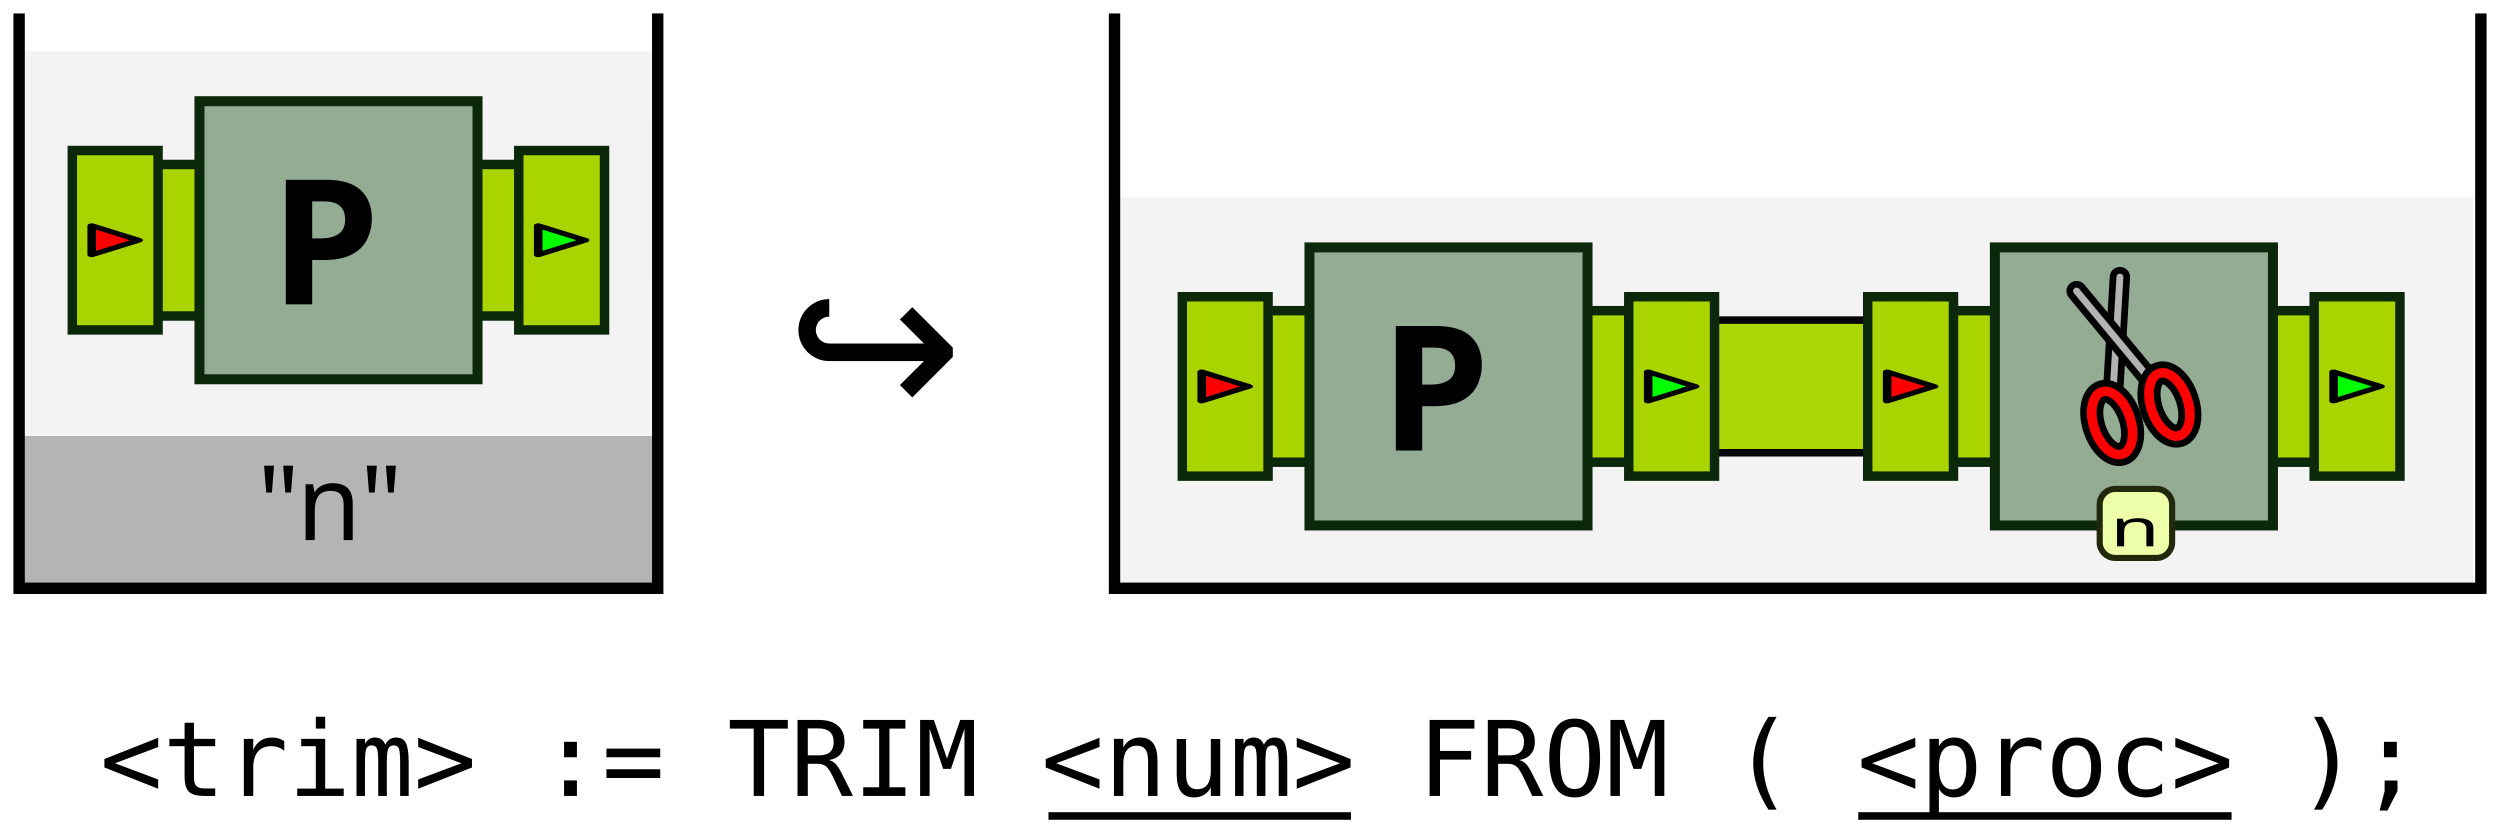
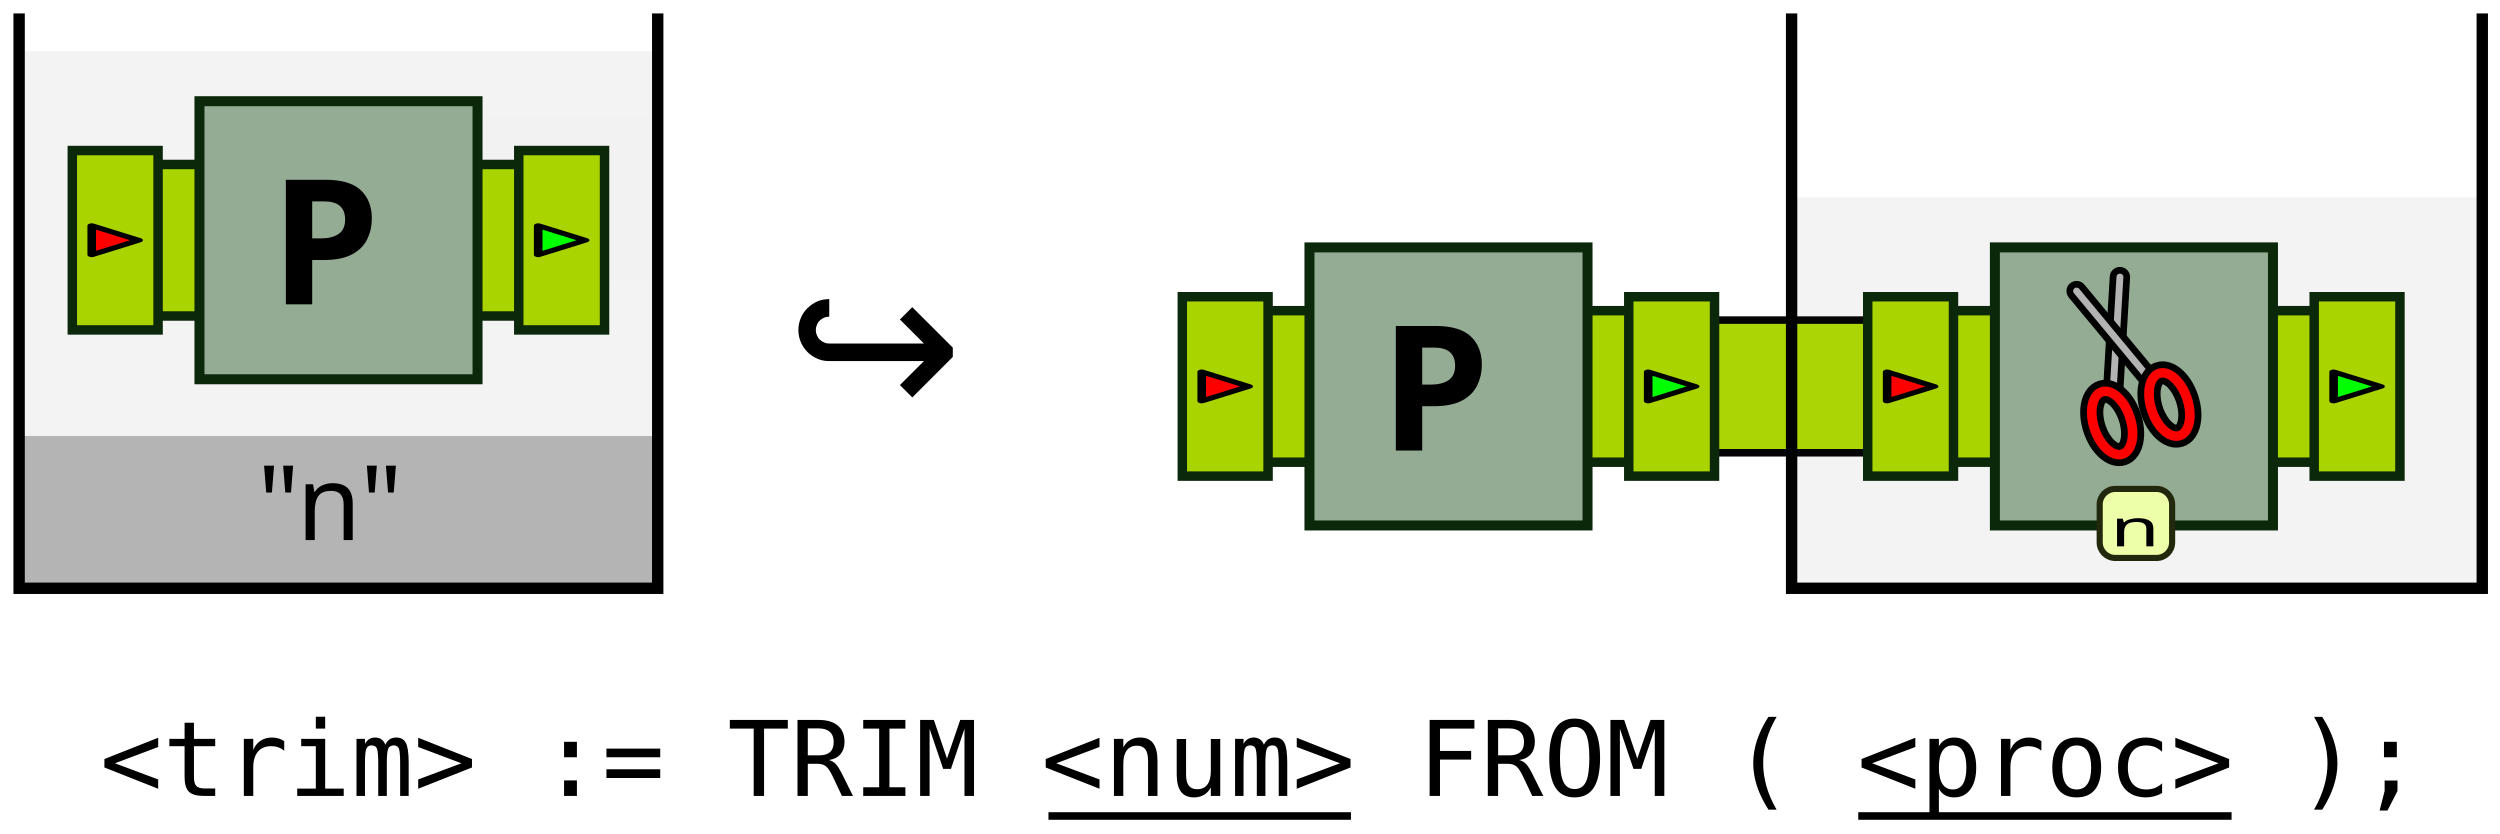
<svg xmlns="http://www.w3.org/2000/svg" width="186.145mm" height="62.039mm" viewBox="0 0 659.568 219.824" id="svg14361" version="1.1">
  <defs id="defs14363" />
  <g id="layer1" transform="translate(-213.0731,60.40694)">
    <g id="g14284" transform="translate(165.4269,-789.4021)">
      <text xml:space="preserve" style="font-style:normal;font-weight:normal;font-size:27.5px;line-height:125%;font-family:sans-serif;letter-spacing:0px;word-spacing:0px;fill:#000000;fill-opacity:1;stroke:none;stroke-width:1px;stroke-linecap:butt;stroke-linejoin:miter;stroke-opacity:1" x="74.004" y="938.978" id="text8577">
        <tspan id="tspan8579" x="74.004" y="938.978" style="font-style:normal;font-variant:normal;font-weight:normal;font-stretch:normal;font-family:'DejaVu Sans Mono';-inkscape-font-specification:'DejaVu Sans Mono'">&lt;trim&gt; := TRIM &lt;num&gt; FROM ( &lt;proc&gt; );</tspan>
      </text>
      <path id="path14084" d="m 324.259,944.276 79.802,0" style="fill:none;fill-rule:evenodd;stroke:#000000;stroke-width:2;stroke-linecap:butt;stroke-linejoin:miter;stroke-miterlimit:4;stroke-dasharray:none;stroke-opacity:1" />
      <path style="fill:none;fill-rule:evenodd;stroke:#000000;stroke-width:2;stroke-linecap:butt;stroke-linejoin:miter;stroke-miterlimit:4;stroke-dasharray:none;stroke-opacity:1" d="m 537.906,944.276 98.49,0" id="path14086" />
    </g>
-     <g transform="translate(138.9034,-789.4021)" id="g14225">
-       <rect ry="0" y="781.075" x="366.74" height="102.278" width="359.958" id="rect14131" style="opacity:0.98;fill:#f2f2f2;fill-opacity:0.98;stroke:none;stroke-width:3;stroke-linecap:round;stroke-linejoin:miter;stroke-miterlimit:4;stroke-dasharray:none;stroke-dashoffset:0;stroke-opacity:1" />
-       <rect ry="0" y="759.676" x="158.981" height="43.942" width="89.146" id="rect8264" style="opacity:0.98;fill:#f2f2f2;fill-opacity:1;stroke:none;stroke-width:3;stroke-linecap:round;stroke-linejoin:miter;stroke-miterlimit:4;stroke-dasharray:none;stroke-dashoffset:0;stroke-opacity:1" />
-       <rect style="opacity:0.98;fill:#f2f2f2;fill-opacity:0.98;stroke:none;stroke-width:3;stroke-linecap:round;stroke-linejoin:miter;stroke-miterlimit:4;stroke-dasharray:none;stroke-dashoffset:0;stroke-opacity:1" id="rect8262" width="169.958" height="102.278" x="78.168" y="742.503" ry="0" />
-       <rect ry="0" y="844.024" x="80.189" height="40.406" width="167.938" id="rect8260" style="opacity:0.98;fill:#b3b3b3;fill-opacity:1;stroke:none;stroke-width:3;stroke-linecap:round;stroke-linejoin:miter;stroke-miterlimit:4;stroke-dasharray:none;stroke-dashoffset:0;stroke-opacity:1" />
-       <path id="path7780" d="m 79.213,732.538 0,151.663 168.48,0 0,-151.663" style="fill:none;fill-rule:evenodd;stroke:#000000;stroke-width:3;stroke-linecap:butt;stroke-linejoin:miter;stroke-miterlimit:4;stroke-dasharray:none;stroke-opacity:1" />
-       <text id="text7827" y="871.487" x="142.063" style="font-style:normal;font-weight:normal;font-size:27.5px;line-height:125%;font-family:sans-serif;letter-spacing:0px;word-spacing:0px;fill:#000000;fill-opacity:1;stroke:none;stroke-width:1px;stroke-linecap:butt;stroke-linejoin:miter;stroke-opacity:1" xml:space="preserve">
-         <tspan y="871.487" x="142.063" id="tspan7829">"n"</tspan>
+     <rect style="opacity:0.98;fill:#f2f2f2;fill-opacity:0.98;stroke:none;stroke-width:3;stroke-linecap:round;stroke-linejoin:miter;stroke-miterlimit:4;stroke-dasharray:none;stroke-dashoffset:0;stroke-opacity:1" id="rect14131" width="181.952" height="102.278" x="685.004" y="-8.327" ry="0" />
+     <rect style="opacity:0.98;fill:#f2f2f2;fill-opacity:1;stroke:none;stroke-width:3;stroke-linecap:round;stroke-linejoin:miter;stroke-miterlimit:4;stroke-dasharray:none;stroke-dashoffset:0;stroke-opacity:1" id="rect8264" width="89.146" height="43.942" x="297.884" y="-29.726" ry="0" />
+     <rect ry="0" y="-46.899" x="217.072" height="102.278" width="169.958" id="rect8262" style="opacity:0.98;fill:#f2f2f2;fill-opacity:0.98;stroke:none;stroke-width:3;stroke-linecap:round;stroke-linejoin:miter;stroke-miterlimit:4;stroke-dasharray:none;stroke-dashoffset:0;stroke-opacity:1" />
+     <rect style="opacity:0.98;fill:#b3b3b3;fill-opacity:1;stroke:none;stroke-width:3;stroke-linecap:round;stroke-linejoin:miter;stroke-miterlimit:4;stroke-dasharray:none;stroke-dashoffset:0;stroke-opacity:1" id="rect8260" width="167.938" height="40.406" x="219.092" y="54.622" ry="0" />
+     <path style="fill:none;fill-rule:evenodd;stroke:#000000;stroke-width:3;stroke-linecap:butt;stroke-linejoin:miter;stroke-miterlimit:4;stroke-dasharray:none;stroke-opacity:1" d="m 218.116,-56.864 0,151.663 168.48,0 0,-151.663" id="path7780" />
+     <text xml:space="preserve" style="font-style:normal;font-weight:normal;font-size:27.5px;line-height:125%;font-family:sans-serif;letter-spacing:0px;word-spacing:0px;fill:#000000;fill-opacity:1;stroke:none;stroke-width:1px;stroke-linecap:butt;stroke-linejoin:miter;stroke-opacity:1" x="280.966" y="82.085" id="text7827">
+       <tspan id="tspan7829" x="280.966" y="82.085">"n"</tspan>
+     </text>
+     <text xml:space="preserve" style="font-style:normal;font-weight:normal;font-size:55.691px;line-height:125%;font-family:sans-serif;letter-spacing:0px;word-spacing:0px;fill:#000000;fill-opacity:1;stroke:none;stroke-width:1px;stroke-linecap:butt;stroke-linejoin:miter;stroke-opacity:1" x="420.508" y="49.99" id="text8651">
+       <tspan id="tspan8653" x="420.508" y="49.99">↪</tspan>
+     </text>
+     <g id="g13216" transform="translate(-237.0649,-189.3715)">
+       <g id="g6933-2" transform="translate(420.176,-515.0027)" style="display:inline;fill:#aad400;fill-opacity:1">
+         <rect style="color:#000000;display:inline;overflow:visible;visibility:visible;fill:#aad400;fill-opacity:1;fill-rule:nonzero;stroke:#0b280b;stroke-width:2.496;stroke-miterlimit:4;stroke-dasharray:none;stroke-dashoffset:0;marker:none;enable-background:accumulate" id="rect6935-4" width="39.971" height="77.252" x="687.362" y="-140.576" transform="matrix(0,1,-1,0,0,0)" />
+         <rect y="-71.664" x="683.676" height="22.627" width="47.344" id="rect6937-9" style="color:#000000;display:inline;overflow:visible;visibility:visible;fill:#aad400;fill-opacity:1;fill-rule:nonzero;stroke:#0b280b;stroke-width:2.496;stroke-miterlimit:4;stroke-dasharray:none;stroke-dashoffset:0;marker:none;enable-background:accumulate" transform="matrix(0,1,-1,0,0,0)" />
+       </g>
+       <g id="g6939-8" transform="translate(420.176,-515.0027)" style="display:inline;fill:#aad400;fill-opacity:1">
+         <rect transform="matrix(0,1,1,0,0,0)" y="97.915" x="687.362" height="77.252" width="39.971" id="rect6941-1" style="color:#000000;display:inline;overflow:visible;visibility:visible;fill:#aad400;fill-opacity:1;fill-rule:nonzero;stroke:#0b280b;stroke-width:2.496;stroke-miterlimit:4;stroke-dasharray:none;stroke-dashoffset:0;marker:none;enable-background:accumulate" />
+         <rect transform="matrix(0,1,1,0,0,0)" style="color:#000000;display:inline;overflow:visible;visibility:visible;fill:#aad400;fill-opacity:1;fill-rule:nonzero;stroke:#0b280b;stroke-width:2.496;stroke-miterlimit:4;stroke-dasharray:none;stroke-dashoffset:0;marker:none;enable-background:accumulate" id="rect6943-5" width="47.344" height="22.627" x="683.676" y="166.827" />
+       </g>
+       <path transform="matrix(0,0.1634115,-0.3034906,0,707.0935,186.8596)" d="m 57.127,378.819 -47.11,0 23.555,-40.799 z" id="path6947-6" style="display:inline;opacity:1;fill:#00ff00;fill-opacity:1;stroke:#000000;stroke-width:7.472;stroke-linecap:round;stroke-linejoin:round;stroke-miterlimit:4;stroke-dasharray:none;stroke-dashoffset:0;stroke-opacity:1" />
+       <path style="display:inline;opacity:1;fill:#ff0000;fill-opacity:1;stroke:#000000;stroke-width:7.472;stroke-linecap:round;stroke-linejoin:round;stroke-miterlimit:4;stroke-dasharray:none;stroke-dashoffset:0;stroke-opacity:1" id="path6949-4" d="m 57.127,378.819 -47.11,0 23.555,-40.799 z" transform="matrix(0,0.1634115,-0.3034906,0,589.3034,186.8596)" />
+       <path style="color:#000000;display:inline;overflow:visible;visibility:visible;fill:#93ac93;fill-opacity:1;fill-rule:nonzero;stroke:#0b280b;stroke-width:2.638;stroke-miterlimit:4;stroke-dasharray:none;stroke-dashoffset:0;marker:none;enable-background:accumulate" d="m 502.761,155.665 0,73.362 8.321,0 58.084,0 6.957,0 0,-73.362 -6.957,0 -58.084,0 -8.321,0 z" id="path6945-4" />
+       <text id="text13212" y="209.251" x="521.411" style="font-style:normal;font-weight:normal;font-size:46.016px;line-height:125%;font-family:sans-serif;letter-spacing:0px;word-spacing:0px;fill:#000000;fill-opacity:1;stroke:none;stroke-width:1px;stroke-linecap:butt;stroke-linejoin:miter;stroke-opacity:1" xml:space="preserve">
+         <tspan style="font-weight:bold" y="209.251" x="521.411" id="tspan13214">P</tspan>
      </text>
-       <text id="text8651" y="839.392" x="281.605" style="font-style:normal;font-weight:normal;font-size:55.691px;line-height:125%;font-family:sans-serif;letter-spacing:0px;word-spacing:0px;fill:#000000;fill-opacity:1;stroke:none;stroke-width:1px;stroke-linecap:butt;stroke-linejoin:miter;stroke-opacity:1" xml:space="preserve">
-         <tspan y="839.392" x="281.605" id="tspan8653">↪</tspan>
-       </text>
-       <g transform="translate(-375.9683,600.0306)" id="g13216">
-         <g style="display:inline;fill:#aad400;fill-opacity:1" transform="translate(420.176,-515.0027)" id="g6933-2">
-           <rect transform="matrix(0,1,-1,0,0,0)" y="-140.576" x="687.362" height="77.252" width="39.971" id="rect6935-4" style="color:#000000;display:inline;overflow:visible;visibility:visible;fill:#aad400;fill-opacity:1;fill-rule:nonzero;stroke:#0b280b;stroke-width:2.496;stroke-miterlimit:4;stroke-dasharray:none;stroke-dashoffset:0;marker:none;enable-background:accumulate" />
-           <rect transform="matrix(0,1,-1,0,0,0)" style="color:#000000;display:inline;overflow:visible;visibility:visible;fill:#aad400;fill-opacity:1;fill-rule:nonzero;stroke:#0b280b;stroke-width:2.496;stroke-miterlimit:4;stroke-dasharray:none;stroke-dashoffset:0;marker:none;enable-background:accumulate" id="rect6937-9" width="47.344" height="22.627" x="683.676" y="-71.664" />
-         </g>
-         <g style="display:inline;fill:#aad400;fill-opacity:1" transform="translate(420.176,-515.0027)" id="g6939-8">
-           <rect style="color:#000000;display:inline;overflow:visible;visibility:visible;fill:#aad400;fill-opacity:1;fill-rule:nonzero;stroke:#0b280b;stroke-width:2.496;stroke-miterlimit:4;stroke-dasharray:none;stroke-dashoffset:0;marker:none;enable-background:accumulate" id="rect6941-1" width="39.971" height="77.252" x="687.362" y="97.915" transform="matrix(0,1,1,0,0,0)" />
-           <rect y="166.827" x="683.676" height="22.627" width="47.344" id="rect6943-5" style="color:#000000;display:inline;overflow:visible;visibility:visible;fill:#aad400;fill-opacity:1;fill-rule:nonzero;stroke:#0b280b;stroke-width:2.496;stroke-miterlimit:4;stroke-dasharray:none;stroke-dashoffset:0;marker:none;enable-background:accumulate" transform="matrix(0,1,1,0,0,0)" />
-         </g>
-         <path style="display:inline;opacity:1;fill:#00ff00;fill-opacity:1;stroke:#000000;stroke-width:7.472;stroke-linecap:round;stroke-linejoin:round;stroke-miterlimit:4;stroke-dasharray:none;stroke-dashoffset:0;stroke-opacity:1" id="path6947-6" d="m 57.127,378.819 -47.11,0 23.555,-40.799 z" transform="matrix(0,0.1634115,-0.3034906,0,707.0935,186.8596)" />
-         <path transform="matrix(0,0.1634115,-0.3034906,0,589.3034,186.8596)" d="m 57.127,378.819 -47.11,0 23.555,-40.799 z" id="path6949-4" style="display:inline;opacity:1;fill:#ff0000;fill-opacity:1;stroke:#000000;stroke-width:7.472;stroke-linecap:round;stroke-linejoin:round;stroke-miterlimit:4;stroke-dasharray:none;stroke-dashoffset:0;stroke-opacity:1" />
-         <path id="path6945-4" d="m 502.761,155.665 0,73.362 8.321,0 58.084,0 6.957,0 0,-73.362 -6.957,0 -58.084,0 -8.321,0 z" style="color:#000000;display:inline;overflow:visible;visibility:visible;fill:#93ac93;fill-opacity:1;fill-rule:nonzero;stroke:#0b280b;stroke-width:2.638;stroke-miterlimit:4;stroke-dasharray:none;stroke-dashoffset:0;marker:none;enable-background:accumulate" />
-         <text xml:space="preserve" style="font-style:normal;font-weight:normal;font-size:46.016px;line-height:125%;font-family:sans-serif;letter-spacing:0px;word-spacing:0px;fill:#000000;fill-opacity:1;stroke:none;stroke-width:1px;stroke-linecap:butt;stroke-linejoin:miter;stroke-opacity:1" x="521.411" y="209.251" id="text13212">
-           <tspan id="tspan13214" x="521.411" y="209.251" style="font-weight:bold">P</tspan>
-         </text>
+     </g>
+     <rect style="opacity:0.98;fill:#aad400;fill-opacity:1;stroke:#000000;stroke-width:2;stroke-linecap:round;stroke-linejoin:miter;stroke-miterlimit:4;stroke-dasharray:none;stroke-dashoffset:0;stroke-opacity:1" id="rect14187" width="128.571" height="35" x="626.753" y="24.045" />
+     <g id="g14165" transform="translate(453.1814,-2.50174)">
+       <g id="g13109" transform="translate(203.6117,-663.301)" style="display:inline;fill:#aad400;fill-opacity:1">
+         <rect style="color:#000000;display:inline;overflow:visible;visibility:visible;fill:#aad400;fill-opacity:1;fill-rule:nonzero;stroke:#0b280b;stroke-width:2.496;stroke-miterlimit:4;stroke-dasharray:none;stroke-dashoffset:0;marker:none;enable-background:accumulate" id="rect13111" width="39.971" height="77.252" x="687.362" y="-140.576" transform="matrix(0,1,-1,0,0,0)" />
+         <rect y="-71.664" x="683.676" height="22.627" width="47.344" id="rect13113" style="color:#000000;display:inline;overflow:visible;visibility:visible;fill:#aad400;fill-opacity:1;fill-rule:nonzero;stroke:#0b280b;stroke-width:2.496;stroke-miterlimit:4;stroke-dasharray:none;stroke-dashoffset:0;marker:none;enable-background:accumulate" transform="matrix(0,1,-1,0,0,0)" />
      </g>
-       <path style="fill:none;fill-rule:evenodd;stroke:#000000;stroke-width:3;stroke-linecap:butt;stroke-linejoin:miter;stroke-miterlimit:4;stroke-dasharray:none;stroke-opacity:1" d="m 368.212,732.538 0,151.663 360.483,0 0,-151.663" id="path14135" />
-       <g transform="translate(4.278041,38.57143)" id="g14189">
-         <rect style="opacity:0.98;fill:#aad400;fill-opacity:1;stroke:#000000;stroke-width:2;stroke-linecap:round;stroke-linejoin:miter;stroke-miterlimit:4;stroke-dasharray:none;stroke-dashoffset:0;stroke-opacity:1" id="rect14187" width="128.571" height="35" x="483.571" y="774.876" />
-         <g id="g14165" transform="translate(310,748.329)">
-           <g id="g13109" transform="translate(203.6117,-663.301)" style="display:inline;fill:#aad400;fill-opacity:1">
-             <rect style="color:#000000;display:inline;overflow:visible;visibility:visible;fill:#aad400;fill-opacity:1;fill-rule:nonzero;stroke:#0b280b;stroke-width:2.496;stroke-miterlimit:4;stroke-dasharray:none;stroke-dashoffset:0;marker:none;enable-background:accumulate" id="rect13111" width="39.971" height="77.252" x="687.362" y="-140.576" transform="matrix(0,1,-1,0,0,0)" />
-             <rect y="-71.664" x="683.676" height="22.627" width="47.344" id="rect13113" style="color:#000000;display:inline;overflow:visible;visibility:visible;fill:#aad400;fill-opacity:1;fill-rule:nonzero;stroke:#0b280b;stroke-width:2.496;stroke-miterlimit:4;stroke-dasharray:none;stroke-dashoffset:0;marker:none;enable-background:accumulate" transform="matrix(0,1,-1,0,0,0)" />
-           </g>
-           <g id="g13115" transform="translate(203.6117,-663.301)" style="display:inline;fill:#aad400;fill-opacity:1">
-             <rect transform="matrix(0,1,1,0,0,0)" y="97.915" x="687.362" height="77.252" width="39.971" id="rect13117" style="color:#000000;display:inline;overflow:visible;visibility:visible;fill:#aad400;fill-opacity:1;fill-rule:nonzero;stroke:#0b280b;stroke-width:2.496;stroke-miterlimit:4;stroke-dasharray:none;stroke-dashoffset:0;marker:none;enable-background:accumulate" />
-             <rect transform="matrix(0,1,1,0,0,0)" style="color:#000000;display:inline;overflow:visible;visibility:visible;fill:#aad400;fill-opacity:1;fill-rule:nonzero;stroke:#0b280b;stroke-width:2.496;stroke-miterlimit:4;stroke-dasharray:none;stroke-dashoffset:0;marker:none;enable-background:accumulate" id="rect13119" width="47.344" height="22.627" x="683.676" y="166.827" />
-           </g>
-           <path transform="matrix(0,0.1634115,-0.3034906,0,490.5292,38.56122)" d="m 57.127,378.819 -47.11,0 23.555,-40.799 z" id="path13121" style="display:inline;opacity:1;fill:#00ff00;fill-opacity:1;stroke:#000000;stroke-width:7.472;stroke-linecap:round;stroke-linejoin:round;stroke-miterlimit:4;stroke-dasharray:none;stroke-dashoffset:0;stroke-opacity:1" />
-           <path style="display:inline;opacity:1;fill:#ff0000;fill-opacity:1;stroke:#000000;stroke-width:7.472;stroke-linecap:round;stroke-linejoin:round;stroke-miterlimit:4;stroke-dasharray:none;stroke-dashoffset:0;stroke-opacity:1" id="path13123" d="m 57.127,378.819 -47.11,0 23.555,-40.799 z" transform="matrix(0,0.1634115,-0.3034906,0,372.7391,38.56122)" />
-           <path style="color:#000000;display:inline;overflow:visible;visibility:visible;fill:#93ac93;fill-opacity:1;fill-rule:nonzero;stroke:#0b280b;stroke-width:2.638;stroke-miterlimit:4;stroke-dasharray:none;stroke-dashoffset:0;marker:none;enable-background:accumulate" d="m 286.197,7.366 0,73.362 8.321,0 58.084,0 6.957,0 0,-73.362 -6.957,0 -58.084,0 -8.321,0 z" id="path13125" />
-           <g style="display:inline" transform="translate(-21.75596,-890.0403)" id="g13127">
-             <g transform="matrix(0.810473,0,0,0.810473,-20.78011,573.3005)" id="g13129">
-               <g id="g13131" transform="translate(161.6244,142.4315)">
-                 <rect ry="5.051" style="fill:#eeffaa;fill-opacity:1;stroke:#22280b;stroke-width:2;stroke-miterlimit:4;stroke-dasharray:none;stroke-dashoffset:0;stroke-opacity:1" id="rect13133" width="23.577" height="22.462" x="278.1" y="336.092" />
-                 <text transform="scale(1.247684,0.8014851)" id="text13135" y="442.648" x="225.64" style="font-style:normal;font-weight:normal;font-size:20.952px;line-height:125%;font-family:Sans;letter-spacing:0px;word-spacing:0px;fill:#000000;fill-opacity:1;stroke:none" xml:space="preserve">
-                   <tspan y="442.648" x="225.64" id="tspan13137" style="font-style:normal;font-variant:normal;font-weight:normal;font-stretch:normal;font-family:sans-serif;-inkscape-font-specification:sans-serif">n</tspan>
-                 </text>
-               </g>
-             </g>
-           </g>
-           <g transform="matrix(0.7082554,0,0,0.7082554,-89.9344,-493.0262)" id="g17255" style="display:inline">
-             <path id="path27349" d="m 577.756,715.043 a 2.539,2.507 0 0 0 -2.648,2.393 l -2.551,42.825 a 2.539,2.507 0 1 0 5.068,0.294 l 2.553,-42.823 a 2.539,2.507 0 0 0 -2.422,-2.689 z" style="color:#000000;font-style:normal;font-variant:normal;font-weight:normal;font-stretch:normal;font-size:medium;line-height:normal;font-family:sans-serif;text-indent:0;text-align:start;text-decoration:none;text-decoration-line:none;text-decoration-style:solid;text-decoration-color:#000000;letter-spacing:normal;word-spacing:normal;text-transform:none;direction:ltr;block-progression:tb;writing-mode:lr-tb;baseline-shift:baseline;text-anchor:start;white-space:normal;clip-rule:nonzero;display:inline;overflow:visible;visibility:visible;opacity:1;isolation:auto;mix-blend-mode:normal;color-interpolation:sRGB;color-interpolation-filters:linearRGB;solid-color:#000000;solid-opacity:1;fill:#b3b3b3;fill-opacity:1;fill-rule:evenodd;stroke:#000000;stroke-width:2.5;stroke-linecap:round;stroke-linejoin:miter;stroke-miterlimit:4;stroke-dasharray:none;stroke-dashoffset:0;stroke-opacity:1;color-rendering:auto;image-rendering:auto;shape-rendering:auto;text-rendering:auto;enable-background:accumulate" />
-             <path id="path27351" d="m 579.511,786.38 c -3.216,1.037 -6.415,-0.386 -8.782,-2.546 -2.368,-2.16 -4.26,-5.229 -5.455,-8.87 -1.195,-3.641 -1.486,-7.227 -0.854,-10.354 0.633,-3.127 2.374,-6.145 5.59,-7.182 3.216,-1.037 6.415,0.388 8.783,2.548 2.368,2.16 4.26,5.23 5.455,8.87 1.195,3.641 1.486,7.227 0.854,10.354 -0.633,3.127 -2.375,6.143 -5.59,7.18 z m -1.878,-5.724 c 0.424,-0.137 1.125,-0.782 1.498,-2.628 0.373,-1.846 0.234,-4.541 -0.676,-7.315 -0.91,-2.774 -2.398,-5.036 -3.795,-6.311 -1.397,-1.275 -2.347,-1.388 -2.771,-1.251 -0.424,0.137 -1.125,0.782 -1.498,2.628 -0.373,1.846 -0.234,4.543 0.676,7.316 0.91,2.774 2.397,5.034 3.795,6.309 1.397,1.275 2.347,1.388 2.771,1.251 z" style="color:#000000;font-style:normal;font-variant:normal;font-weight:normal;font-stretch:normal;font-size:medium;line-height:normal;font-family:sans-serif;text-indent:0;text-align:start;text-decoration:none;text-decoration-line:none;text-decoration-style:solid;text-decoration-color:#000000;letter-spacing:normal;word-spacing:normal;text-transform:none;direction:ltr;block-progression:tb;writing-mode:lr-tb;baseline-shift:baseline;text-anchor:start;white-space:normal;clip-rule:nonzero;display:inline;overflow:visible;visibility:visible;opacity:1;isolation:auto;mix-blend-mode:normal;color-interpolation:sRGB;color-interpolation-filters:linearRGB;solid-color:#000000;solid-opacity:1;fill:#ff0000;fill-opacity:1;fill-rule:nonzero;stroke:#000000;stroke-width:2.5;stroke-linecap:round;stroke-linejoin:round;stroke-miterlimit:4;stroke-dasharray:none;stroke-dashoffset:0;stroke-opacity:1;color-rendering:auto;image-rendering:auto;shape-rendering:auto;text-rendering:auto;enable-background:accumulate" />
-             <path id="path27353" d="m 561.492,720.249 a 2.539,2.507 0 0 0 -1.938,4.123 l 27.482,33.14 a 2.539,2.507 0 1 0 3.928,-3.175 l -27.48,-33.142 a 2.539,2.507 0 0 0 -1.992,-0.946 z" style="color:#000000;font-style:normal;font-variant:normal;font-weight:normal;font-stretch:normal;font-size:medium;line-height:normal;font-family:sans-serif;text-indent:0;text-align:start;text-decoration:none;text-decoration-line:none;text-decoration-style:solid;text-decoration-color:#000000;letter-spacing:normal;word-spacing:normal;text-transform:none;direction:ltr;block-progression:tb;writing-mode:lr-tb;baseline-shift:baseline;text-anchor:start;white-space:normal;clip-rule:nonzero;display:inline;overflow:visible;visibility:visible;opacity:1;isolation:auto;mix-blend-mode:normal;color-interpolation:sRGB;color-interpolation-filters:linearRGB;solid-color:#000000;solid-opacity:1;fill:#b3b3b3;fill-opacity:1;fill-rule:evenodd;stroke:#000000;stroke-width:2.5;stroke-linecap:round;stroke-linejoin:miter;stroke-miterlimit:4;stroke-dasharray:none;stroke-dashoffset:0;stroke-opacity:1;color-rendering:auto;image-rendering:auto;shape-rendering:auto;text-rendering:auto;enable-background:accumulate" />
-             <path id="path27355" d="m 600.838,779.503 c 3.216,-1.037 4.958,-4.053 5.59,-7.18 0.633,-3.127 0.341,-6.713 -0.854,-10.354 -1.195,-3.641 -3.087,-6.711 -5.455,-8.87 -2.368,-2.16 -5.567,-3.585 -8.783,-2.548 -3.216,1.037 -4.957,4.055 -5.59,7.182 -0.633,3.127 -0.341,6.713 0.854,10.354 1.195,3.641 3.087,6.711 5.455,8.87 2.368,2.16 5.566,3.583 8.782,2.546 z m -1.878,-5.724 c -0.424,0.137 -1.374,0.023 -2.771,-1.251 -1.397,-1.275 -2.885,-3.535 -3.795,-6.309 -0.91,-2.774 -1.05,-5.471 -0.676,-7.316 0.373,-1.846 1.074,-2.491 1.498,-2.628 0.424,-0.137 1.374,-0.023 2.771,1.251 1.397,1.275 2.885,3.537 3.795,6.311 0.91,2.774 1.049,5.469 0.676,7.315 -0.373,1.846 -1.074,2.491 -1.498,2.628 z" style="color:#000000;font-style:normal;font-variant:normal;font-weight:normal;font-stretch:normal;font-size:medium;line-height:normal;font-family:sans-serif;text-indent:0;text-align:start;text-decoration:none;text-decoration-line:none;text-decoration-style:solid;text-decoration-color:#000000;letter-spacing:normal;word-spacing:normal;text-transform:none;direction:ltr;block-progression:tb;writing-mode:lr-tb;baseline-shift:baseline;text-anchor:start;white-space:normal;clip-rule:nonzero;display:inline;overflow:visible;visibility:visible;opacity:1;isolation:auto;mix-blend-mode:normal;color-interpolation:sRGB;color-interpolation-filters:linearRGB;solid-color:#000000;solid-opacity:1;fill:#ff0000;fill-opacity:1;fill-rule:nonzero;stroke:#000000;stroke-width:2.5;stroke-linecap:round;stroke-linejoin:round;stroke-miterlimit:4;stroke-dasharray:none;stroke-dashoffset:0;stroke-opacity:1;color-rendering:auto;image-rendering:auto;shape-rendering:auto;text-rendering:auto;enable-background:accumulate" />
+       <g id="g13115" transform="translate(203.6117,-663.301)" style="display:inline;fill:#aad400;fill-opacity:1">
+         <rect transform="matrix(0,1,1,0,0,0)" y="97.915" x="687.362" height="77.252" width="39.971" id="rect13117" style="color:#000000;display:inline;overflow:visible;visibility:visible;fill:#aad400;fill-opacity:1;fill-rule:nonzero;stroke:#0b280b;stroke-width:2.496;stroke-miterlimit:4;stroke-dasharray:none;stroke-dashoffset:0;marker:none;enable-background:accumulate" />
+         <rect transform="matrix(0,1,1,0,0,0)" style="color:#000000;display:inline;overflow:visible;visibility:visible;fill:#aad400;fill-opacity:1;fill-rule:nonzero;stroke:#0b280b;stroke-width:2.496;stroke-miterlimit:4;stroke-dasharray:none;stroke-dashoffset:0;marker:none;enable-background:accumulate" id="rect13119" width="47.344" height="22.627" x="683.676" y="166.827" />
+       </g>
+       <path transform="matrix(0,0.1634115,-0.3034906,0,490.5292,38.56122)" d="m 57.127,378.819 -47.11,0 23.555,-40.799 z" id="path13121" style="display:inline;opacity:1;fill:#00ff00;fill-opacity:1;stroke:#000000;stroke-width:7.472;stroke-linecap:round;stroke-linejoin:round;stroke-miterlimit:4;stroke-dasharray:none;stroke-dashoffset:0;stroke-opacity:1" />
+       <path style="display:inline;opacity:1;fill:#ff0000;fill-opacity:1;stroke:#000000;stroke-width:7.472;stroke-linecap:round;stroke-linejoin:round;stroke-miterlimit:4;stroke-dasharray:none;stroke-dashoffset:0;stroke-opacity:1" id="path13123" d="m 57.127,378.819 -47.11,0 23.555,-40.799 z" transform="matrix(0,0.1634115,-0.3034906,0,372.7391,38.56122)" />
+       <path style="color:#000000;display:inline;overflow:visible;visibility:visible;fill:#93ac93;fill-opacity:1;fill-rule:nonzero;stroke:#0b280b;stroke-width:2.638;stroke-miterlimit:4;stroke-dasharray:none;stroke-dashoffset:0;marker:none;enable-background:accumulate" d="m 286.197,7.366 0,73.362 8.321,0 58.084,0 6.957,0 0,-73.362 -6.957,0 -58.084,0 -8.321,0 z" id="path13125" />
+       <g style="display:inline" transform="translate(-21.75596,-890.0403)" id="g13127">
+         <g transform="matrix(0.810473,0,0,0.810473,-20.78011,573.3005)" id="g13129">
+           <g id="g13131" transform="translate(161.6244,142.4315)">
+             <rect ry="5.051" style="fill:#eeffaa;fill-opacity:1;stroke:#22280b;stroke-width:2;stroke-miterlimit:4;stroke-dasharray:none;stroke-dashoffset:0;stroke-opacity:1" id="rect13133" width="23.577" height="22.462" x="278.1" y="336.092" />
+             <text transform="scale(1.247684,0.8014851)" id="text13135" y="442.648" x="225.64" style="font-style:normal;font-weight:normal;font-size:20.952px;line-height:125%;font-family:Sans;letter-spacing:0px;word-spacing:0px;fill:#000000;fill-opacity:1;stroke:none" xml:space="preserve">
+               <tspan y="442.648" x="225.64" id="tspan13137" style="font-style:normal;font-variant:normal;font-weight:normal;font-stretch:normal;font-family:sans-serif;-inkscape-font-specification:sans-serif">n</tspan>
+             </text>
          </g>
        </g>
-         <g transform="translate(-87.39682,600.0306)" id="g14141">
-           <g style="display:inline;fill:#aad400;fill-opacity:1" transform="translate(420.176,-515.0027)" id="g14143">
-             <rect transform="matrix(0,1,-1,0,0,0)" y="-140.576" x="687.362" height="77.252" width="39.971" id="rect14145" style="color:#000000;display:inline;overflow:visible;visibility:visible;fill:#aad400;fill-opacity:1;fill-rule:nonzero;stroke:#0b280b;stroke-width:2.496;stroke-miterlimit:4;stroke-dasharray:none;stroke-dashoffset:0;marker:none;enable-background:accumulate" />
-             <rect transform="matrix(0,1,-1,0,0,0)" style="color:#000000;display:inline;overflow:visible;visibility:visible;fill:#aad400;fill-opacity:1;fill-rule:nonzero;stroke:#0b280b;stroke-width:2.496;stroke-miterlimit:4;stroke-dasharray:none;stroke-dashoffset:0;marker:none;enable-background:accumulate" id="rect14147" width="47.344" height="22.627" x="683.676" y="-71.664" />
-           </g>
-           <g style="display:inline;fill:#aad400;fill-opacity:1" transform="translate(420.176,-515.0027)" id="g14149">
-             <rect style="color:#000000;display:inline;overflow:visible;visibility:visible;fill:#aad400;fill-opacity:1;fill-rule:nonzero;stroke:#0b280b;stroke-width:2.496;stroke-miterlimit:4;stroke-dasharray:none;stroke-dashoffset:0;marker:none;enable-background:accumulate" id="rect14151" width="39.971" height="77.252" x="687.362" y="97.915" transform="matrix(0,1,1,0,0,0)" />
-             <rect y="166.827" x="683.676" height="22.627" width="47.344" id="rect14153" style="color:#000000;display:inline;overflow:visible;visibility:visible;fill:#aad400;fill-opacity:1;fill-rule:nonzero;stroke:#0b280b;stroke-width:2.496;stroke-miterlimit:4;stroke-dasharray:none;stroke-dashoffset:0;marker:none;enable-background:accumulate" transform="matrix(0,1,1,0,0,0)" />
-           </g>
-           <path style="display:inline;opacity:1;fill:#00ff00;fill-opacity:1;stroke:#000000;stroke-width:7.472;stroke-linecap:round;stroke-linejoin:round;stroke-miterlimit:4;stroke-dasharray:none;stroke-dashoffset:0;stroke-opacity:1" id="path14155" d="m 57.127,378.819 -47.11,0 23.555,-40.799 z" transform="matrix(0,0.1634115,-0.3034906,0,707.0935,186.8596)" />
-           <path transform="matrix(0,0.1634115,-0.3034906,0,589.3034,186.8596)" d="m 57.127,378.819 -47.11,0 23.555,-40.799 z" id="path14157" style="display:inline;opacity:1;fill:#ff0000;fill-opacity:1;stroke:#000000;stroke-width:7.472;stroke-linecap:round;stroke-linejoin:round;stroke-miterlimit:4;stroke-dasharray:none;stroke-dashoffset:0;stroke-opacity:1" />
-           <path id="path14159" d="m 502.761,155.665 0,73.362 8.321,0 58.084,0 6.957,0 0,-73.362 -6.957,0 -58.084,0 -8.321,0 z" style="color:#000000;display:inline;overflow:visible;visibility:visible;fill:#93ac93;fill-opacity:1;fill-rule:nonzero;stroke:#0b280b;stroke-width:2.638;stroke-miterlimit:4;stroke-dasharray:none;stroke-dashoffset:0;marker:none;enable-background:accumulate" />
-           <text xml:space="preserve" style="font-style:normal;font-weight:normal;font-size:46.016px;line-height:125%;font-family:sans-serif;letter-spacing:0px;word-spacing:0px;fill:#000000;fill-opacity:1;stroke:none;stroke-width:1px;stroke-linecap:butt;stroke-linejoin:miter;stroke-opacity:1" x="521.411" y="209.251" id="text14161">
-             <tspan id="tspan14163" x="521.411" y="209.251" style="font-weight:bold">P</tspan>
-           </text>
-         </g>
+       </g>
+       <g transform="matrix(0.7082554,0,0,0.7082554,-89.9344,-493.0262)" id="g17255" style="display:inline">
+         <path id="path27349" d="m 577.756,715.043 a 2.539,2.507 0 0 0 -2.648,2.393 l -2.551,42.825 a 2.539,2.507 0 1 0 5.068,0.294 l 2.553,-42.823 a 2.539,2.507 0 0 0 -2.422,-2.689 z" style="color:#000000;font-style:normal;font-variant:normal;font-weight:normal;font-stretch:normal;font-size:medium;line-height:normal;font-family:sans-serif;text-indent:0;text-align:start;text-decoration:none;text-decoration-line:none;text-decoration-style:solid;text-decoration-color:#000000;letter-spacing:normal;word-spacing:normal;text-transform:none;direction:ltr;block-progression:tb;writing-mode:lr-tb;baseline-shift:baseline;text-anchor:start;white-space:normal;clip-rule:nonzero;display:inline;overflow:visible;visibility:visible;opacity:1;isolation:auto;mix-blend-mode:normal;color-interpolation:sRGB;color-interpolation-filters:linearRGB;solid-color:#000000;solid-opacity:1;fill:#b3b3b3;fill-opacity:1;fill-rule:evenodd;stroke:#000000;stroke-width:2.5;stroke-linecap:round;stroke-linejoin:miter;stroke-miterlimit:4;stroke-dasharray:none;stroke-dashoffset:0;stroke-opacity:1;color-rendering:auto;image-rendering:auto;shape-rendering:auto;text-rendering:auto;enable-background:accumulate" />
+         <path id="path27351" d="m 579.511,786.38 c -3.216,1.037 -6.415,-0.386 -8.782,-2.546 -2.368,-2.16 -4.26,-5.229 -5.455,-8.87 -1.195,-3.641 -1.486,-7.227 -0.854,-10.354 0.633,-3.127 2.374,-6.145 5.59,-7.182 3.216,-1.037 6.415,0.388 8.783,2.548 2.368,2.16 4.26,5.23 5.455,8.87 1.195,3.641 1.486,7.227 0.854,10.354 -0.633,3.127 -2.375,6.143 -5.59,7.18 z m -1.878,-5.724 c 0.424,-0.137 1.125,-0.782 1.498,-2.628 0.373,-1.846 0.234,-4.541 -0.676,-7.315 -0.91,-2.774 -2.398,-5.036 -3.795,-6.311 -1.397,-1.275 -2.347,-1.388 -2.771,-1.251 -0.424,0.137 -1.125,0.782 -1.498,2.628 -0.373,1.846 -0.234,4.543 0.676,7.316 0.91,2.774 2.397,5.034 3.795,6.309 1.397,1.275 2.347,1.388 2.771,1.251 z" style="color:#000000;font-style:normal;font-variant:normal;font-weight:normal;font-stretch:normal;font-size:medium;line-height:normal;font-family:sans-serif;text-indent:0;text-align:start;text-decoration:none;text-decoration-line:none;text-decoration-style:solid;text-decoration-color:#000000;letter-spacing:normal;word-spacing:normal;text-transform:none;direction:ltr;block-progression:tb;writing-mode:lr-tb;baseline-shift:baseline;text-anchor:start;white-space:normal;clip-rule:nonzero;display:inline;overflow:visible;visibility:visible;opacity:1;isolation:auto;mix-blend-mode:normal;color-interpolation:sRGB;color-interpolation-filters:linearRGB;solid-color:#000000;solid-opacity:1;fill:#ff0000;fill-opacity:1;fill-rule:nonzero;stroke:#000000;stroke-width:2.5;stroke-linecap:round;stroke-linejoin:round;stroke-miterlimit:4;stroke-dasharray:none;stroke-dashoffset:0;stroke-opacity:1;color-rendering:auto;image-rendering:auto;shape-rendering:auto;text-rendering:auto;enable-background:accumulate" />
+         <path id="path27353" d="m 561.492,720.249 a 2.539,2.507 0 0 0 -1.938,4.123 l 27.482,33.14 a 2.539,2.507 0 1 0 3.928,-3.175 l -27.48,-33.142 a 2.539,2.507 0 0 0 -1.992,-0.946 z" style="color:#000000;font-style:normal;font-variant:normal;font-weight:normal;font-stretch:normal;font-size:medium;line-height:normal;font-family:sans-serif;text-indent:0;text-align:start;text-decoration:none;text-decoration-line:none;text-decoration-style:solid;text-decoration-color:#000000;letter-spacing:normal;word-spacing:normal;text-transform:none;direction:ltr;block-progression:tb;writing-mode:lr-tb;baseline-shift:baseline;text-anchor:start;white-space:normal;clip-rule:nonzero;display:inline;overflow:visible;visibility:visible;opacity:1;isolation:auto;mix-blend-mode:normal;color-interpolation:sRGB;color-interpolation-filters:linearRGB;solid-color:#000000;solid-opacity:1;fill:#b3b3b3;fill-opacity:1;fill-rule:evenodd;stroke:#000000;stroke-width:2.5;stroke-linecap:round;stroke-linejoin:miter;stroke-miterlimit:4;stroke-dasharray:none;stroke-dashoffset:0;stroke-opacity:1;color-rendering:auto;image-rendering:auto;shape-rendering:auto;text-rendering:auto;enable-background:accumulate" />
+         <path id="path27355" d="m 600.838,779.503 c 3.216,-1.037 4.958,-4.053 5.59,-7.18 0.633,-3.127 0.341,-6.713 -0.854,-10.354 -1.195,-3.641 -3.087,-6.711 -5.455,-8.87 -2.368,-2.16 -5.567,-3.585 -8.783,-2.548 -3.216,1.037 -4.957,4.055 -5.59,7.182 -0.633,3.127 -0.341,6.713 0.854,10.354 1.195,3.641 3.087,6.711 5.455,8.87 2.368,2.16 5.566,3.583 8.782,2.546 z m -1.878,-5.724 c -0.424,0.137 -1.374,0.023 -2.771,-1.251 -1.397,-1.275 -2.885,-3.535 -3.795,-6.309 -0.91,-2.774 -1.05,-5.471 -0.676,-7.316 0.373,-1.846 1.074,-2.491 1.498,-2.628 0.424,-0.137 1.374,-0.023 2.771,1.251 1.397,1.275 2.885,3.537 3.795,6.311 0.91,2.774 1.049,5.469 0.676,7.315 -0.373,1.846 -1.074,2.491 -1.498,2.628 z" style="color:#000000;font-style:normal;font-variant:normal;font-weight:normal;font-stretch:normal;font-size:medium;line-height:normal;font-family:sans-serif;text-indent:0;text-align:start;text-decoration:none;text-decoration-line:none;text-decoration-style:solid;text-decoration-color:#000000;letter-spacing:normal;word-spacing:normal;text-transform:none;direction:ltr;block-progression:tb;writing-mode:lr-tb;baseline-shift:baseline;text-anchor:start;white-space:normal;clip-rule:nonzero;display:inline;overflow:visible;visibility:visible;opacity:1;isolation:auto;mix-blend-mode:normal;color-interpolation:sRGB;color-interpolation-filters:linearRGB;solid-color:#000000;solid-opacity:1;fill:#ff0000;fill-opacity:1;fill-rule:nonzero;stroke:#000000;stroke-width:2.5;stroke-linecap:round;stroke-linejoin:round;stroke-miterlimit:4;stroke-dasharray:none;stroke-dashoffset:0;stroke-opacity:1;color-rendering:auto;image-rendering:auto;shape-rendering:auto;text-rendering:auto;enable-background:accumulate" />
      </g>
    </g>
+     <g transform="translate(55.7846,-150.8001)" id="g14141">
+       <g style="display:inline;fill:#aad400;fill-opacity:1" transform="translate(420.176,-515.0027)" id="g14143">
+         <rect transform="matrix(0,1,-1,0,0,0)" y="-140.576" x="687.362" height="77.252" width="39.971" id="rect14145" style="color:#000000;display:inline;overflow:visible;visibility:visible;fill:#aad400;fill-opacity:1;fill-rule:nonzero;stroke:#0b280b;stroke-width:2.496;stroke-miterlimit:4;stroke-dasharray:none;stroke-dashoffset:0;marker:none;enable-background:accumulate" />
+         <rect transform="matrix(0,1,-1,0,0,0)" style="color:#000000;display:inline;overflow:visible;visibility:visible;fill:#aad400;fill-opacity:1;fill-rule:nonzero;stroke:#0b280b;stroke-width:2.496;stroke-miterlimit:4;stroke-dasharray:none;stroke-dashoffset:0;marker:none;enable-background:accumulate" id="rect14147" width="47.344" height="22.627" x="683.676" y="-71.664" />
+       </g>
+       <g style="display:inline;fill:#aad400;fill-opacity:1" transform="translate(420.176,-515.0027)" id="g14149">
+         <rect style="color:#000000;display:inline;overflow:visible;visibility:visible;fill:#aad400;fill-opacity:1;fill-rule:nonzero;stroke:#0b280b;stroke-width:2.496;stroke-miterlimit:4;stroke-dasharray:none;stroke-dashoffset:0;marker:none;enable-background:accumulate" id="rect14151" width="39.971" height="77.252" x="687.362" y="97.915" transform="matrix(0,1,1,0,0,0)" />
+         <rect y="166.827" x="683.676" height="22.627" width="47.344" id="rect14153" style="color:#000000;display:inline;overflow:visible;visibility:visible;fill:#aad400;fill-opacity:1;fill-rule:nonzero;stroke:#0b280b;stroke-width:2.496;stroke-miterlimit:4;stroke-dasharray:none;stroke-dashoffset:0;marker:none;enable-background:accumulate" transform="matrix(0,1,1,0,0,0)" />
+       </g>
+       <path style="display:inline;opacity:1;fill:#00ff00;fill-opacity:1;stroke:#000000;stroke-width:7.472;stroke-linecap:round;stroke-linejoin:round;stroke-miterlimit:4;stroke-dasharray:none;stroke-dashoffset:0;stroke-opacity:1" id="path14155" d="m 57.127,378.819 -47.11,0 23.555,-40.799 z" transform="matrix(0,0.1634115,-0.3034906,0,707.0935,186.8596)" />
+       <path transform="matrix(0,0.1634115,-0.3034906,0,589.3034,186.8596)" d="m 57.127,378.819 -47.11,0 23.555,-40.799 z" id="path14157" style="display:inline;opacity:1;fill:#ff0000;fill-opacity:1;stroke:#000000;stroke-width:7.472;stroke-linecap:round;stroke-linejoin:round;stroke-miterlimit:4;stroke-dasharray:none;stroke-dashoffset:0;stroke-opacity:1" />
+       <path id="path14159" d="m 502.761,155.665 0,73.362 8.321,0 58.084,0 6.957,0 0,-73.362 -6.957,0 -58.084,0 -8.321,0 z" style="color:#000000;display:inline;overflow:visible;visibility:visible;fill:#93ac93;fill-opacity:1;fill-rule:nonzero;stroke:#0b280b;stroke-width:2.638;stroke-miterlimit:4;stroke-dasharray:none;stroke-dashoffset:0;marker:none;enable-background:accumulate" />
+       <text xml:space="preserve" style="font-style:normal;font-weight:normal;font-size:46.016px;line-height:125%;font-family:sans-serif;letter-spacing:0px;word-spacing:0px;fill:#000000;fill-opacity:1;stroke:none;stroke-width:1px;stroke-linecap:butt;stroke-linejoin:miter;stroke-opacity:1" x="521.411" y="209.251" id="text14161">
+         <tspan id="tspan14163" x="521.411" y="209.251" style="font-weight:bold">P</tspan>
+       </text>
+     </g>
+     <path id="path14135" d="m 685.748,-56.864 0,151.663 182.218,0 0,-151.663" style="fill:none;fill-rule:evenodd;stroke:#000000;stroke-width:3;stroke-linecap:butt;stroke-linejoin:miter;stroke-miterlimit:4;stroke-dasharray:none;stroke-opacity:1" />
  </g>
</svg>
